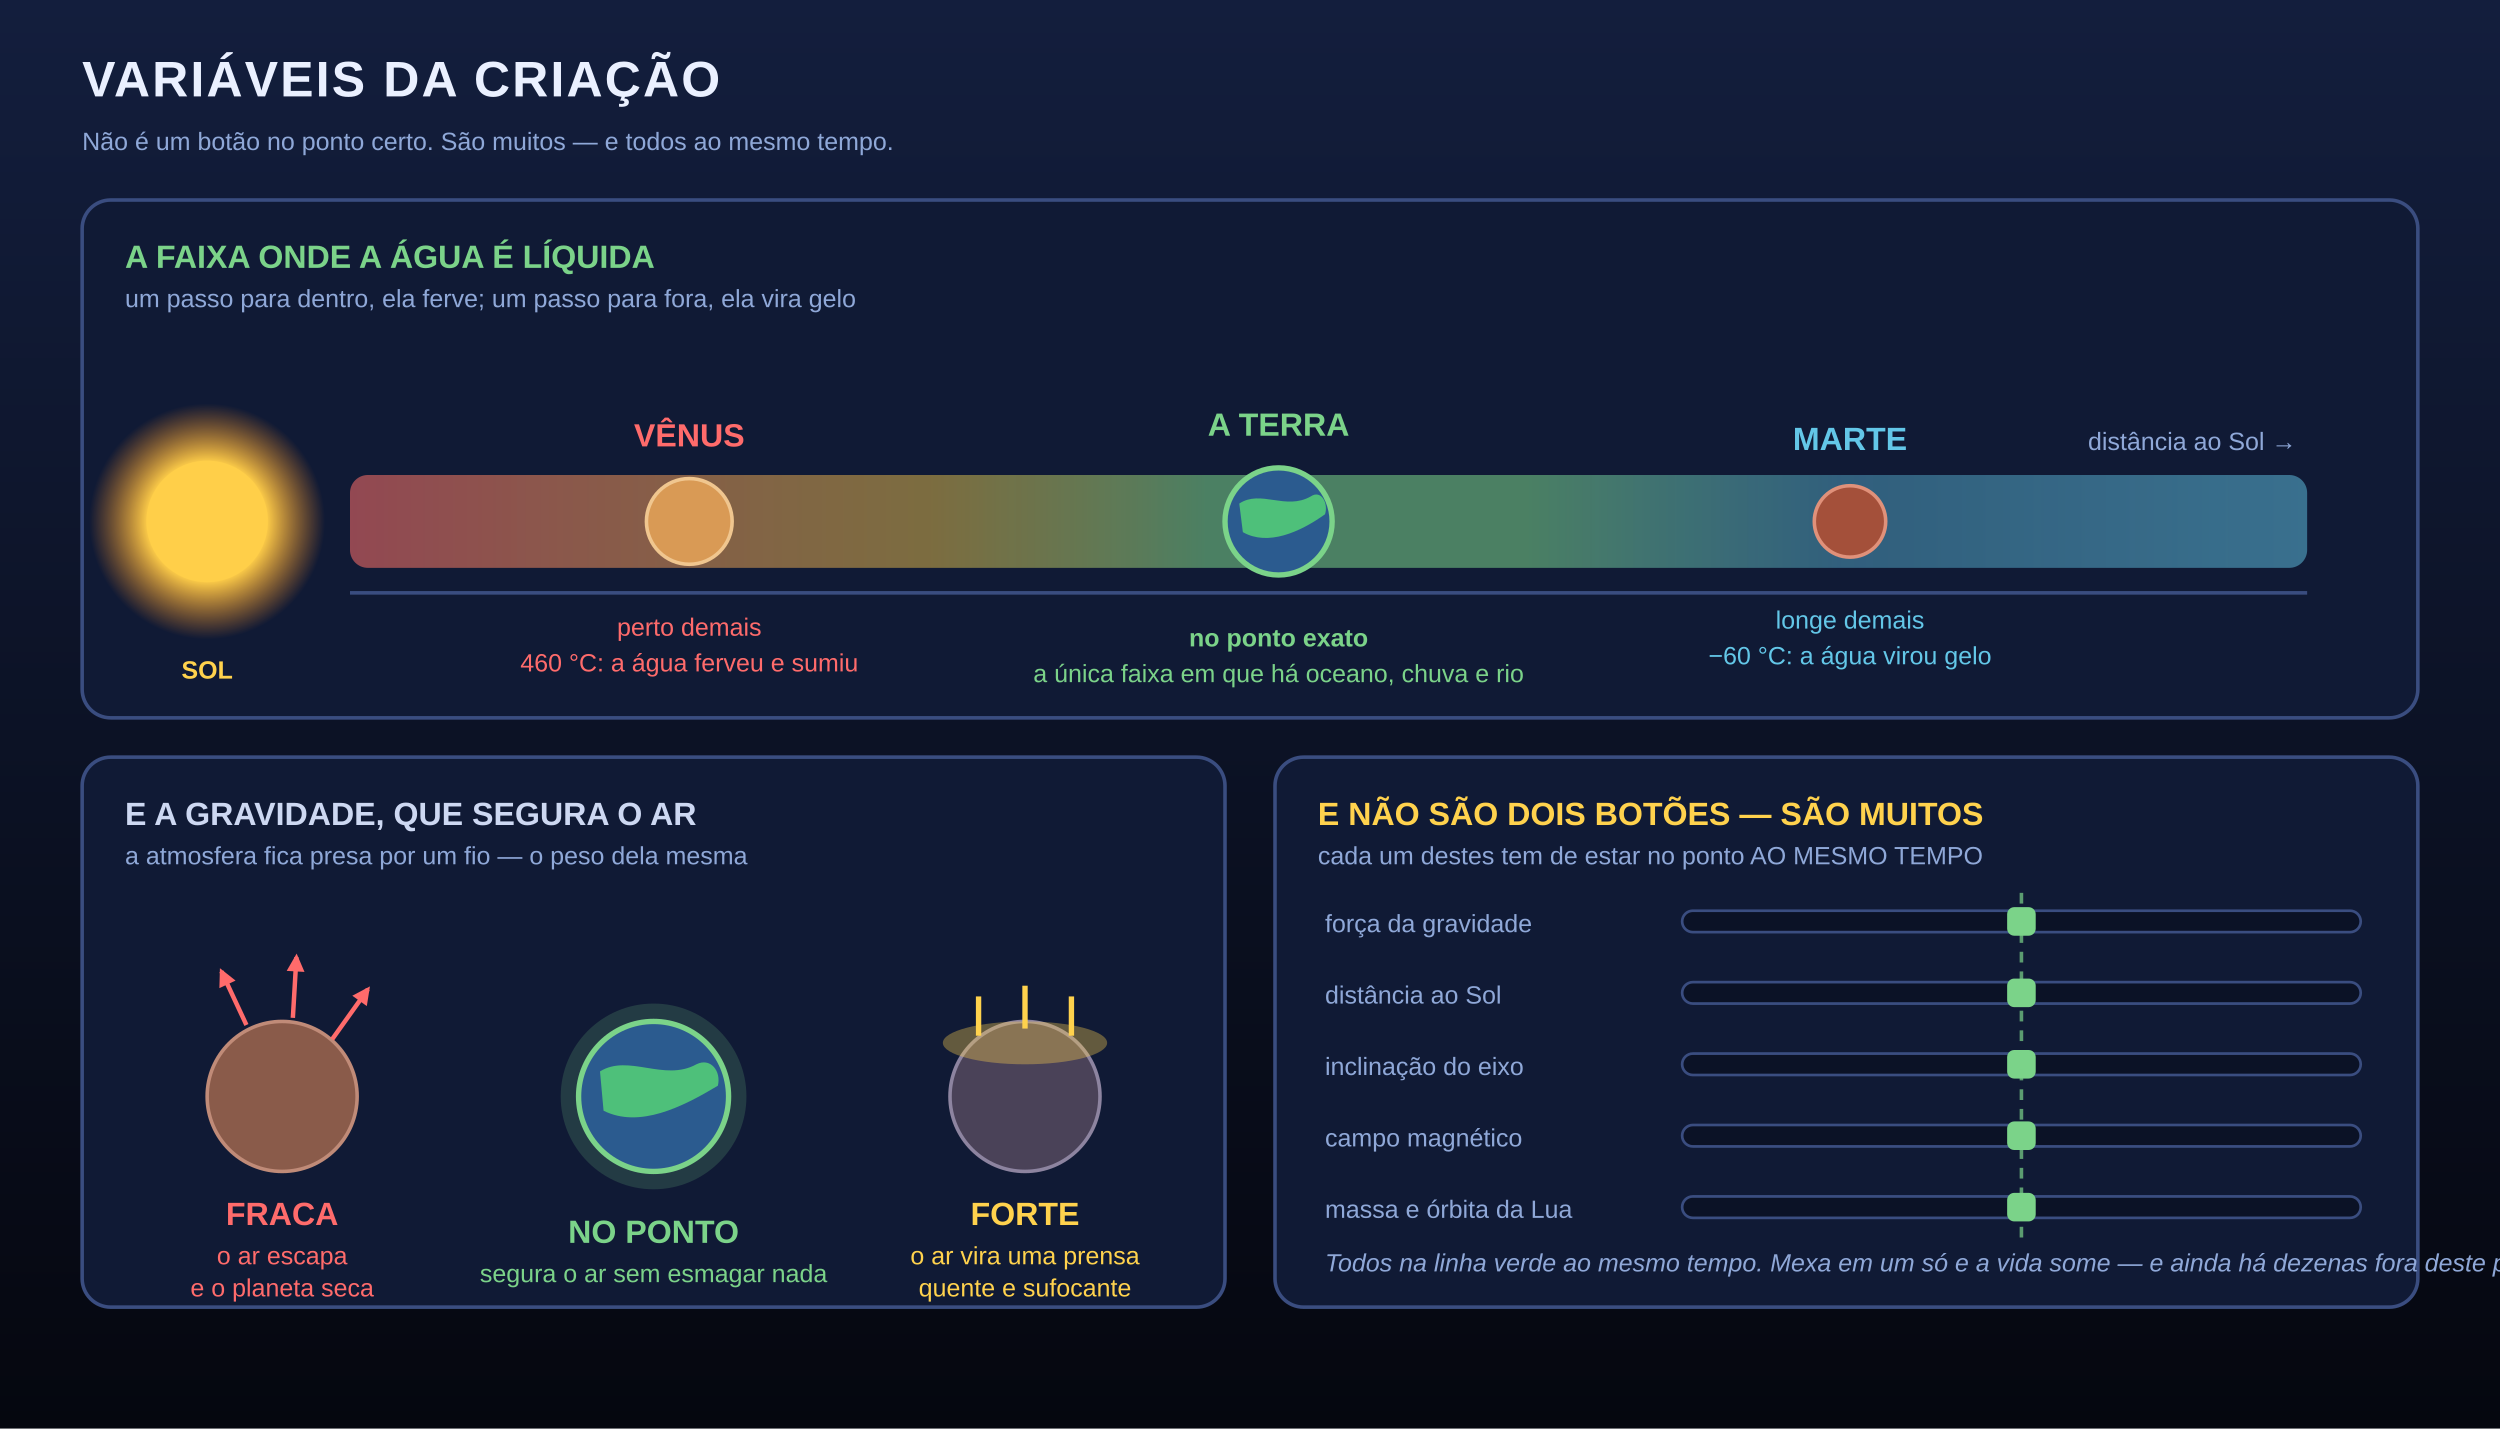
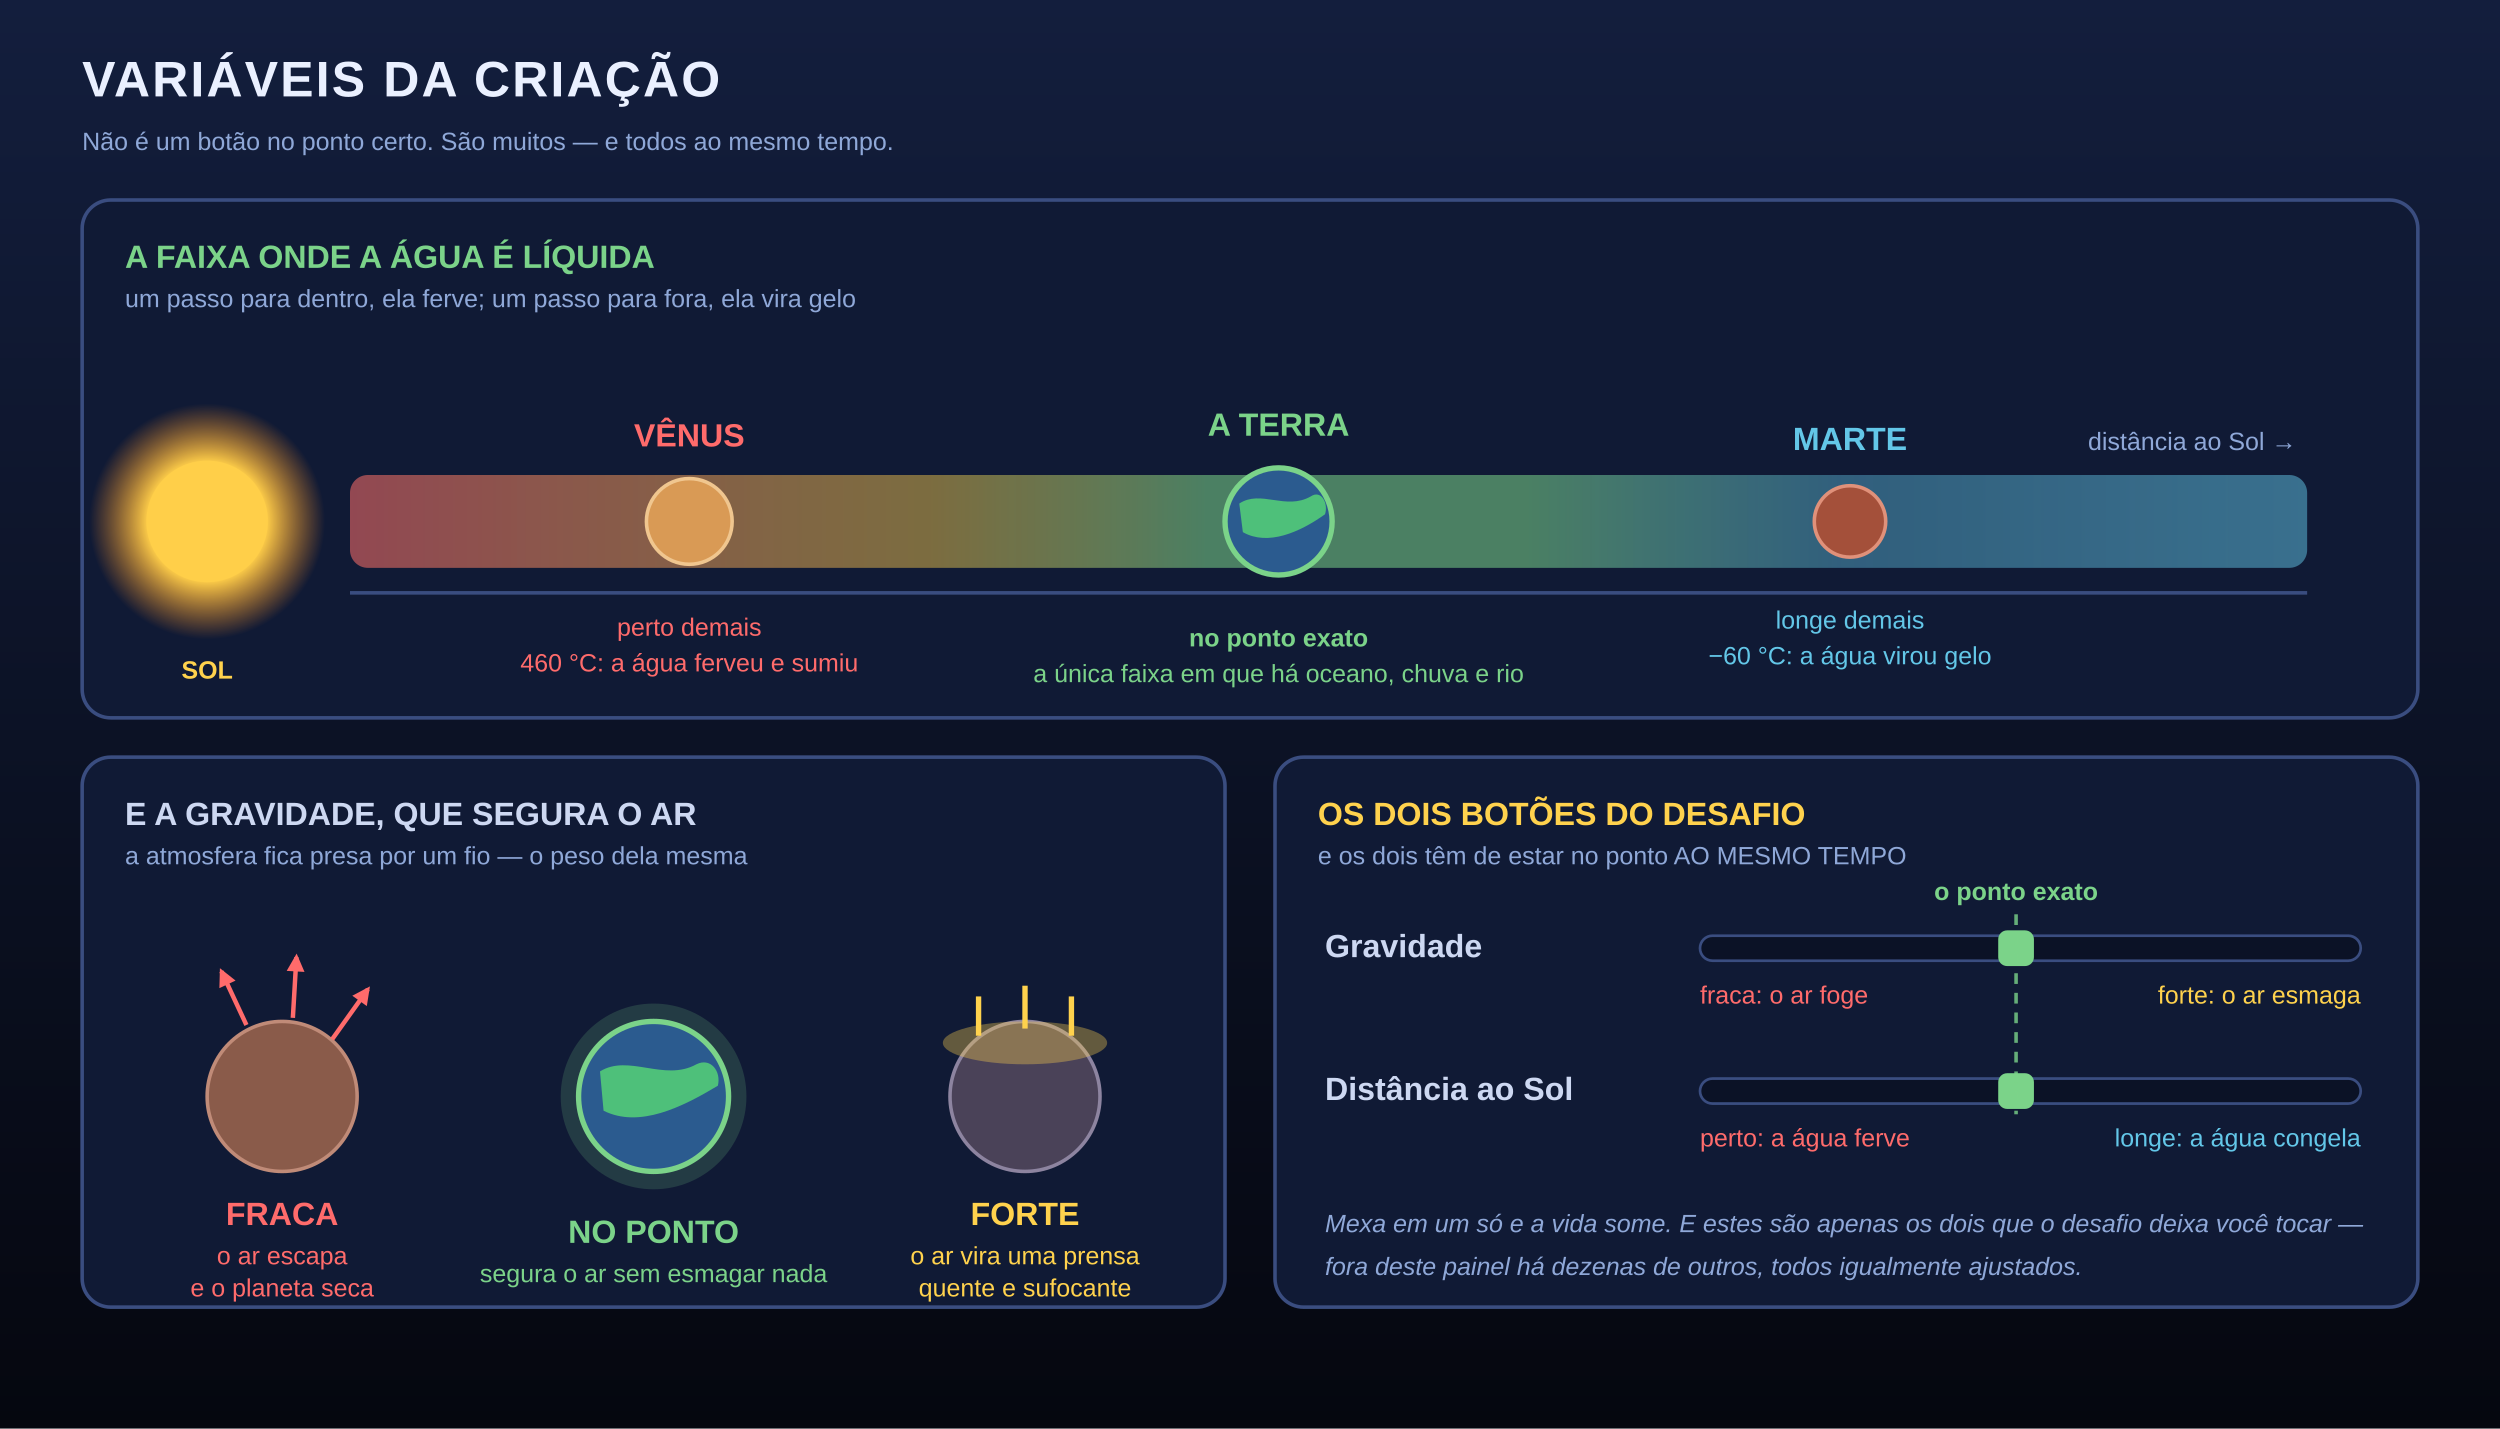
<svg xmlns="http://www.w3.org/2000/svg" viewBox="0 0 1400 800" width="1400" height="800" role="img" aria-labelledby="tit desc" font-family="'Segoe UI', 'Helvetica Neue', Arial, sans-serif">
  <defs>
    <linearGradient id="espaco" x1="0" y1="0" x2="0" y2="1">
      <stop offset="0" stop-color="#131e3d" />
      <stop offset="1" stop-color="#05070f" />
    </linearGradient>
    <linearGradient id="zona" x1="0" y1="0" x2="1" y2="0">
      <stop offset="0" stop-color="#ff6b6b" stop-opacity="0.55" />
      <stop offset="0.30" stop-color="#ffd24d" stop-opacity="0.45" />
      <stop offset="0.44" stop-color="#7bd389" stop-opacity="0.55" />
      <stop offset="0.60" stop-color="#7bd389" stop-opacity="0.55" />
      <stop offset="0.76" stop-color="#63c7e8" stop-opacity="0.4" />
      <stop offset="1" stop-color="#63c7e8" stop-opacity="0.5" />
    </linearGradient>
    <radialGradient id="sol" cx="0.5" cy="0.5" r="0.5">
      <stop offset="0" stop-color="#fff6cf" />
      <stop offset="0.5" stop-color="#ffcf49" />
      <stop offset="1" stop-color="#ff8a1f" stop-opacity="0" />
    </radialGradient>
    <marker id="s-8fa8d8" viewBox="0 0 10 10" refX="8" refY="5" markerWidth="10" markerHeight="10" markerUnits="userSpaceOnUse" orient="auto">
      <path d="M0 0 L10 5 L0 10 z" fill="#8fa8d8" />
    </marker>
    <marker id="s-ff6b6b" viewBox="0 0 10 10" refX="8" refY="5" markerWidth="10" markerHeight="10" markerUnits="userSpaceOnUse" orient="auto">
      <path d="M0 0 L10 5 L0 10 z" fill="#ff6b6b" />
    </marker>
  </defs>
  <style>
        .cab  { fill:#eaf0ff; font-size:28px; font-weight:800; letter-spacing:1.2px; }
        .rot  { fill:#cdd8f2; font-size:18px; font-weight:700; }
        .rotp { fill:#8fa8d8; font-size:14px; }
        .painel { fill:#101a35; stroke:#3a4d80; stroke-width:2; }
    </style>
  <rect width="1400" height="800" fill="url(#espaco)" />
  <text class="cab" x="46" y="54">VARIÁVEIS DA CRIAÇÃO</text>
  <text class="rotp" x="46" y="84" font-size="17">Não é um botão no ponto certo. São muitos — e todos ao mesmo tempo.</text>
  <g transform="translate(46,112)">
    <rect class="painel" x="0" y="0" width="1308" height="290" rx="16" />
    <text class="rot" x="24" y="38" style="fill:#7bd389">A FAIXA ONDE A ÁGUA É LÍQUIDA</text>
    <text class="rotp" x="24" y="60">um passo para dentro, ela ferve; um passo para fora, ela vira gelo</text>
    <g transform="translate(70,180)">
      <circle cx="0" cy="0" r="66" fill="url(#sol)" />
      <circle cx="0" cy="0" r="34" fill="#ffcf49" />
      <text class="rotp" x="0" y="88" text-anchor="middle" font-weight="700" style="fill:#ffd24d">SOL</text>
    </g>
    <g transform="translate(150,180)">
      <rect x="0" y="-26" width="1096" height="52" rx="10" fill="url(#zona)" />
      <path d="M0 40 H 1096" stroke="#3a4d80" stroke-width="2" />
      <g transform="translate(190,0)">
        <circle cx="0" cy="0" r="24" fill="#d99a55" stroke="#f0c68f" stroke-width="2" />
        <text class="rot" x="0" y="-42" text-anchor="middle" font-size="16" style="fill:#ff6b6b">VÊNUS</text>
        <text class="rotp" x="0" y="64" text-anchor="middle" font-size="13" style="fill:#ff6b6b">perto demais</text>
        <text class="rotp" x="0" y="84" text-anchor="middle" font-size="13" style="fill:#ff6b6b">460 °C: a água ferveu e sumiu</text>
      </g>
      <g transform="translate(520,0)">
        <circle cx="0" cy="0" r="30" fill="#2b5b8f" stroke="#7bd389" stroke-width="3" />
        <path d="M-22 -10 C -10 -18, 4 -6, 18 -14 C 24 -18, 28 -10, 26 -4                          C 12 6, -6 14, -20 6 Z" fill="#4ec07a" />
        <text class="rot" x="0" y="-48" text-anchor="middle" font-size="17" style="fill:#7bd389">A TERRA</text>
        <text class="rotp" x="0" y="70" text-anchor="middle" font-size="13" style="fill:#7bd389" font-weight="700">
                    no ponto exato
                </text>
        <text class="rotp" x="0" y="90" text-anchor="middle" font-size="13" style="fill:#7bd389">
                    a única faixa em que há oceano, chuva e rio
                </text>
      </g>
      <g transform="translate(840,0)">
        <circle cx="0" cy="0" r="20" fill="#a4503a" stroke="#e0917a" stroke-width="2" />
        <text class="rot" x="0" y="-40" text-anchor="middle" font-size="16" style="fill:#63c7e8">MARTE</text>
        <text class="rotp" x="0" y="60" text-anchor="middle" font-size="13" style="fill:#63c7e8">longe demais</text>
        <text class="rotp" x="0" y="80" text-anchor="middle" font-size="13" style="fill:#63c7e8">−60 °C: a água virou gelo</text>
      </g>
      <text class="rotp" x="1090" y="-40" text-anchor="end" font-size="13">distância ao Sol →</text>
    </g>
  </g>
  <g transform="translate(46,424)">
    <rect class="painel" x="0" y="0" width="640" height="308" rx="16" />
    <text class="rot" x="24" y="38">E A GRAVIDADE, QUE SEGURA O AR</text>
    <text class="rotp" x="24" y="60">a atmosfera fica presa por um fio — o peso dela mesma</text>
    <g transform="translate(112,190)">
      <circle cx="0" cy="0" r="42" fill="#8a5b4a" stroke="#c08b78" stroke-width="2" />
      <g stroke="#ff6b6b" stroke-width="2.5" fill="none">
        <path d="M-20 -40 L -34 -70" marker-end="url(#s-ff6b6b)" />
        <path d="M6 -44 L 8 -78" marker-end="url(#s-ff6b6b)" />
        <path d="M28 -32 L 48 -60" marker-end="url(#s-ff6b6b)" />
      </g>
      <text class="rot" x="0" y="72" text-anchor="middle" font-size="16" style="fill:#ff6b6b">FRACA</text>
      <text class="rotp" x="0" y="94" text-anchor="middle" font-size="13" style="fill:#ff6b6b">o ar escapa</text>
      <text class="rotp" x="0" y="112" text-anchor="middle" font-size="13" style="fill:#ff6b6b">e o planeta seca</text>
    </g>
    <g transform="translate(320,190)">
      <circle cx="0" cy="0" r="52" fill="#7bd389" opacity="0.18" />
      <circle cx="0" cy="0" r="42" fill="#2b5b8f" stroke="#7bd389" stroke-width="3" />
      <path d="M-30 -14 C -14 -24, 6 -8, 24 -18 C 32 -22, 38 -14, 36 -6                      C 16 6, -8 18, -28 8 Z" fill="#4ec07a" />
      <text class="rot" x="0" y="82" text-anchor="middle" font-size="16" style="fill:#7bd389">NO PONTO</text>
      <text class="rotp" x="0" y="104" text-anchor="middle" font-size="13" style="fill:#7bd389">segura o ar sem esmagar nada</text>
    </g>
    <g transform="translate(528,190)">
      <circle cx="0" cy="0" r="42" fill="#4a4258" stroke="#8d84a0" stroke-width="2" />
      <g stroke="#ffd24d" stroke-width="3" fill="none">
        <path d="M-26 -56 L -26 -34" />
        <path d="M0 -62 L 0 -38" />
        <path d="M26 -56 L 26 -34" />
      </g>
      <ellipse cx="0" cy="-30" rx="46" ry="12" fill="#ffd24d" opacity="0.35" />
      <text class="rot" x="0" y="72" text-anchor="middle" font-size="16" style="fill:#ffd24d">FORTE</text>
      <text class="rotp" x="0" y="94" text-anchor="middle" font-size="13" style="fill:#ffd24d">o ar vira uma prensa</text>
      <text class="rotp" x="0" y="112" text-anchor="middle" font-size="13" style="fill:#ffd24d">quente e sufocante</text>
    </g>
  </g>
  <g transform="translate(714,424)">
    <rect class="painel" x="0" y="0" width="640" height="308" rx="16" />
-     <text class="rot" x="24" y="38" style="fill:#ffd24d">E NÃO SÃO DOIS BOTÕES — SÃO MUITOS</text>
-     <text class="rotp" x="24" y="60">cada um destes tem de estar no ponto AO MESMO TEMPO</text>
-     <g transform="translate(28,84)">
+     <text class="rot" x="24" y="38" style="fill:#ffd24d">OS DOIS BOTÕES DO DESAFIO</text>
+     <text class="rotp" x="24" y="60">e os dois têm de estar no ponto AO MESMO TEMPO</text>
+     <g transform="translate(28,96)">
      <g>
-         <text class="rotp" x="0" y="14" font-size="13">força da gravidade</text>
-         <rect x="200" y="2" width="380" height="12" rx="6" fill="#0b1226" stroke="#3a4d80" stroke-width="1.5" />
-         <rect x="382" y="0" width="16" height="16" rx="4" fill="#7bd389" />
-       </g>
-       <g transform="translate(0,40)">
-         <text class="rotp" x="0" y="14" font-size="13">distância ao Sol</text>
-         <rect x="200" y="2" width="380" height="12" rx="6" fill="#0b1226" stroke="#3a4d80" stroke-width="1.5" />
-         <rect x="382" y="0" width="16" height="16" rx="4" fill="#7bd389" />
+         <text class="rot" x="0" y="16" font-size="16">Gravidade</text>
+         <rect x="210" y="4" width="370" height="14" rx="7" fill="#0b1226" stroke="#3a4d80" stroke-width="1.5" />
+         <rect x="377" y="1" width="20" height="20" rx="5" fill="#7bd389" />
+         <text class="rotp" x="210" y="42" font-size="12" style="fill:#ff6b6b">fraca: o ar foge</text>
+         <text class="rotp" x="580" y="42" text-anchor="end" font-size="12" style="fill:#ffd24d">forte: o ar esmaga</text>
      </g>
      <g transform="translate(0,80)">
-         <text class="rotp" x="0" y="14" font-size="13">inclinação do eixo</text>
-         <rect x="200" y="2" width="380" height="12" rx="6" fill="#0b1226" stroke="#3a4d80" stroke-width="1.5" />
-         <rect x="382" y="0" width="16" height="16" rx="4" fill="#7bd389" />
+         <text class="rot" x="0" y="16" font-size="16">Distância ao Sol</text>
+         <rect x="210" y="4" width="370" height="14" rx="7" fill="#0b1226" stroke="#3a4d80" stroke-width="1.5" />
+         <rect x="377" y="1" width="20" height="20" rx="5" fill="#7bd389" />
+         <text class="rotp" x="210" y="42" font-size="12" style="fill:#ff6b6b">perto: a água ferve</text>
+         <text class="rotp" x="580" y="42" text-anchor="end" font-size="12" style="fill:#63c7e8">longe: a água congela</text>
      </g>
-       <g transform="translate(0,120)">
-         <text class="rotp" x="0" y="14" font-size="13">campo magnético</text>
-         <rect x="200" y="2" width="380" height="12" rx="6" fill="#0b1226" stroke="#3a4d80" stroke-width="1.5" />
-         <rect x="382" y="0" width="16" height="16" rx="4" fill="#7bd389" />
-       </g>
-       <g transform="translate(0,160)">
-         <text class="rotp" x="0" y="14" font-size="13">massa e órbita da Lua</text>
-         <rect x="200" y="2" width="380" height="12" rx="6" fill="#0b1226" stroke="#3a4d80" stroke-width="1.5" />
-         <rect x="382" y="0" width="16" height="16" rx="4" fill="#7bd389" />
-       </g>
-       <path d="M390 -8 V 186" stroke="#7bd389" stroke-width="2" stroke-dasharray="6 5" opacity="0.7" />
+       <path d="M387 -8 V 104" stroke="#7bd389" stroke-width="2" stroke-dasharray="6 5" opacity="0.8" />
+       <text class="rotp" x="387" y="-16" text-anchor="middle" font-size="12" style="fill:#7bd389" font-weight="700">
+                 o ponto exato
+             </text>
    </g>
-     <text class="rotp" x="28" y="288" font-size="15" font-style="italic">
-             Todos na linha verde ao mesmo tempo. Mexa em um só e a vida some — e ainda há dezenas fora deste painel.
+     <text class="rotp" x="28" y="266" font-size="15" font-style="italic">
+             Mexa em um só e a vida some. E estes são apenas os dois que o desafio deixa você tocar —
+         </text>
+     <text class="rotp" x="28" y="290" font-size="15" font-style="italic">
+             fora deste painel há dezenas de outros, todos igualmente ajustados.
        </text>
  </g>
</svg>
